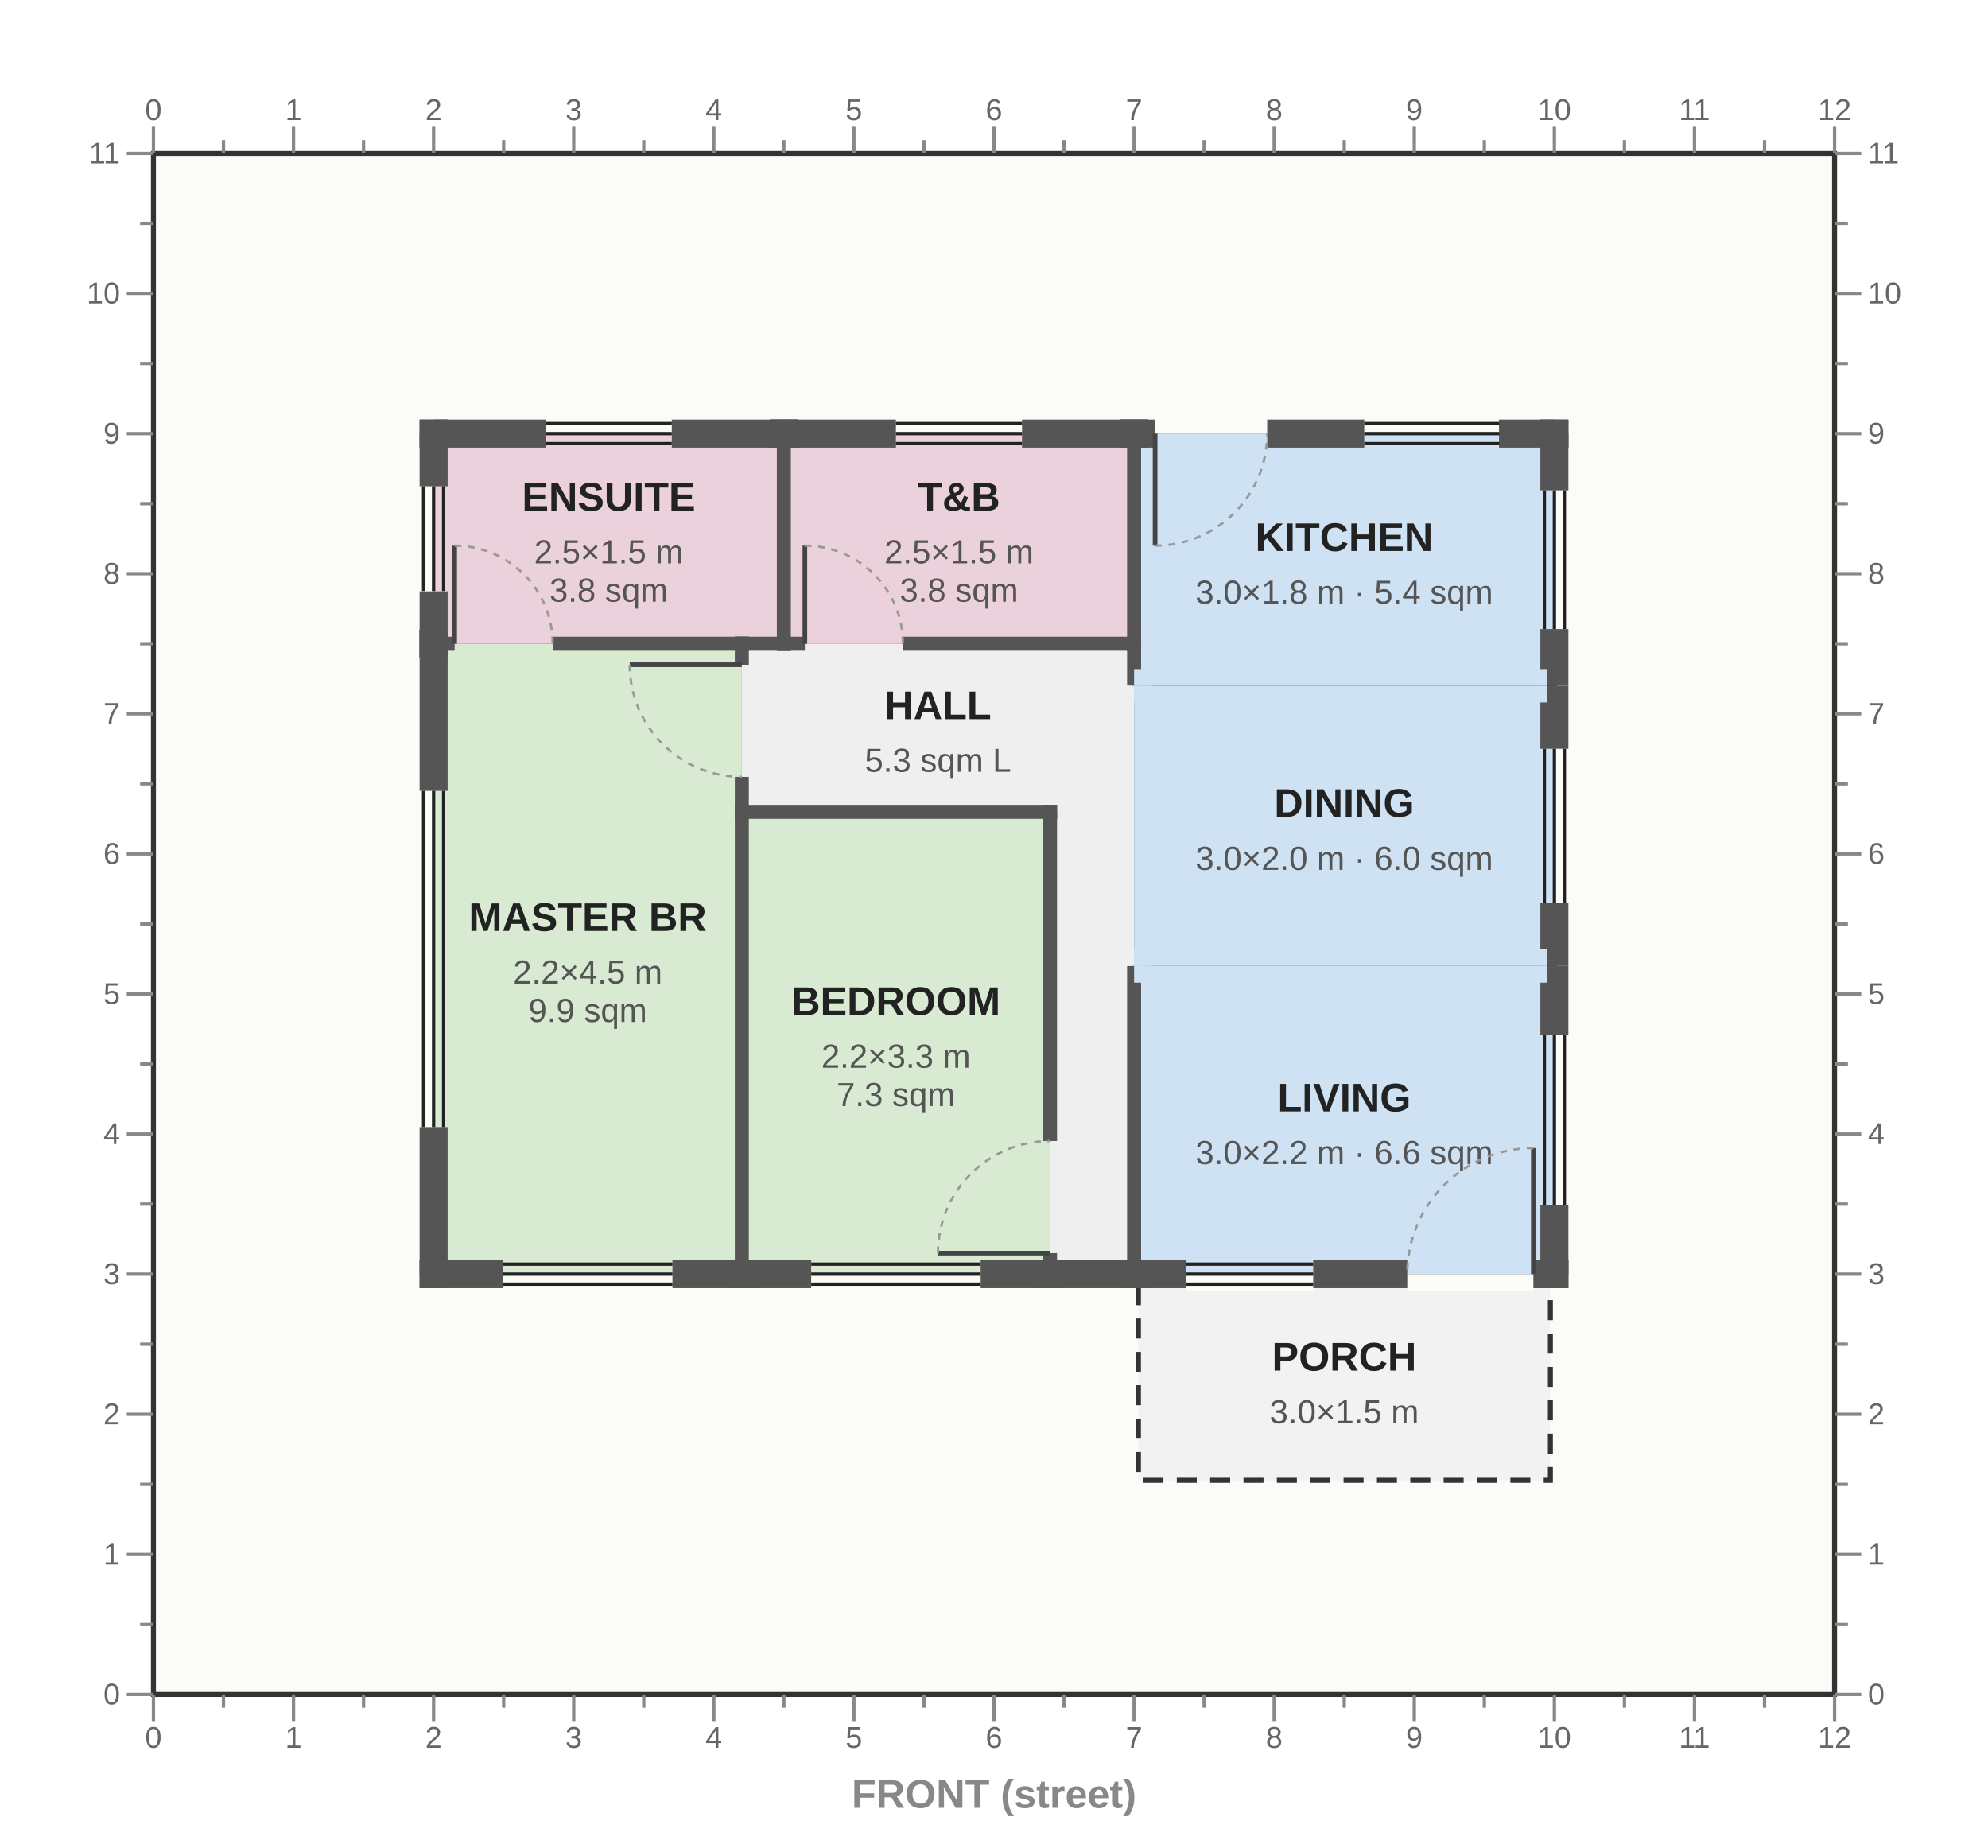
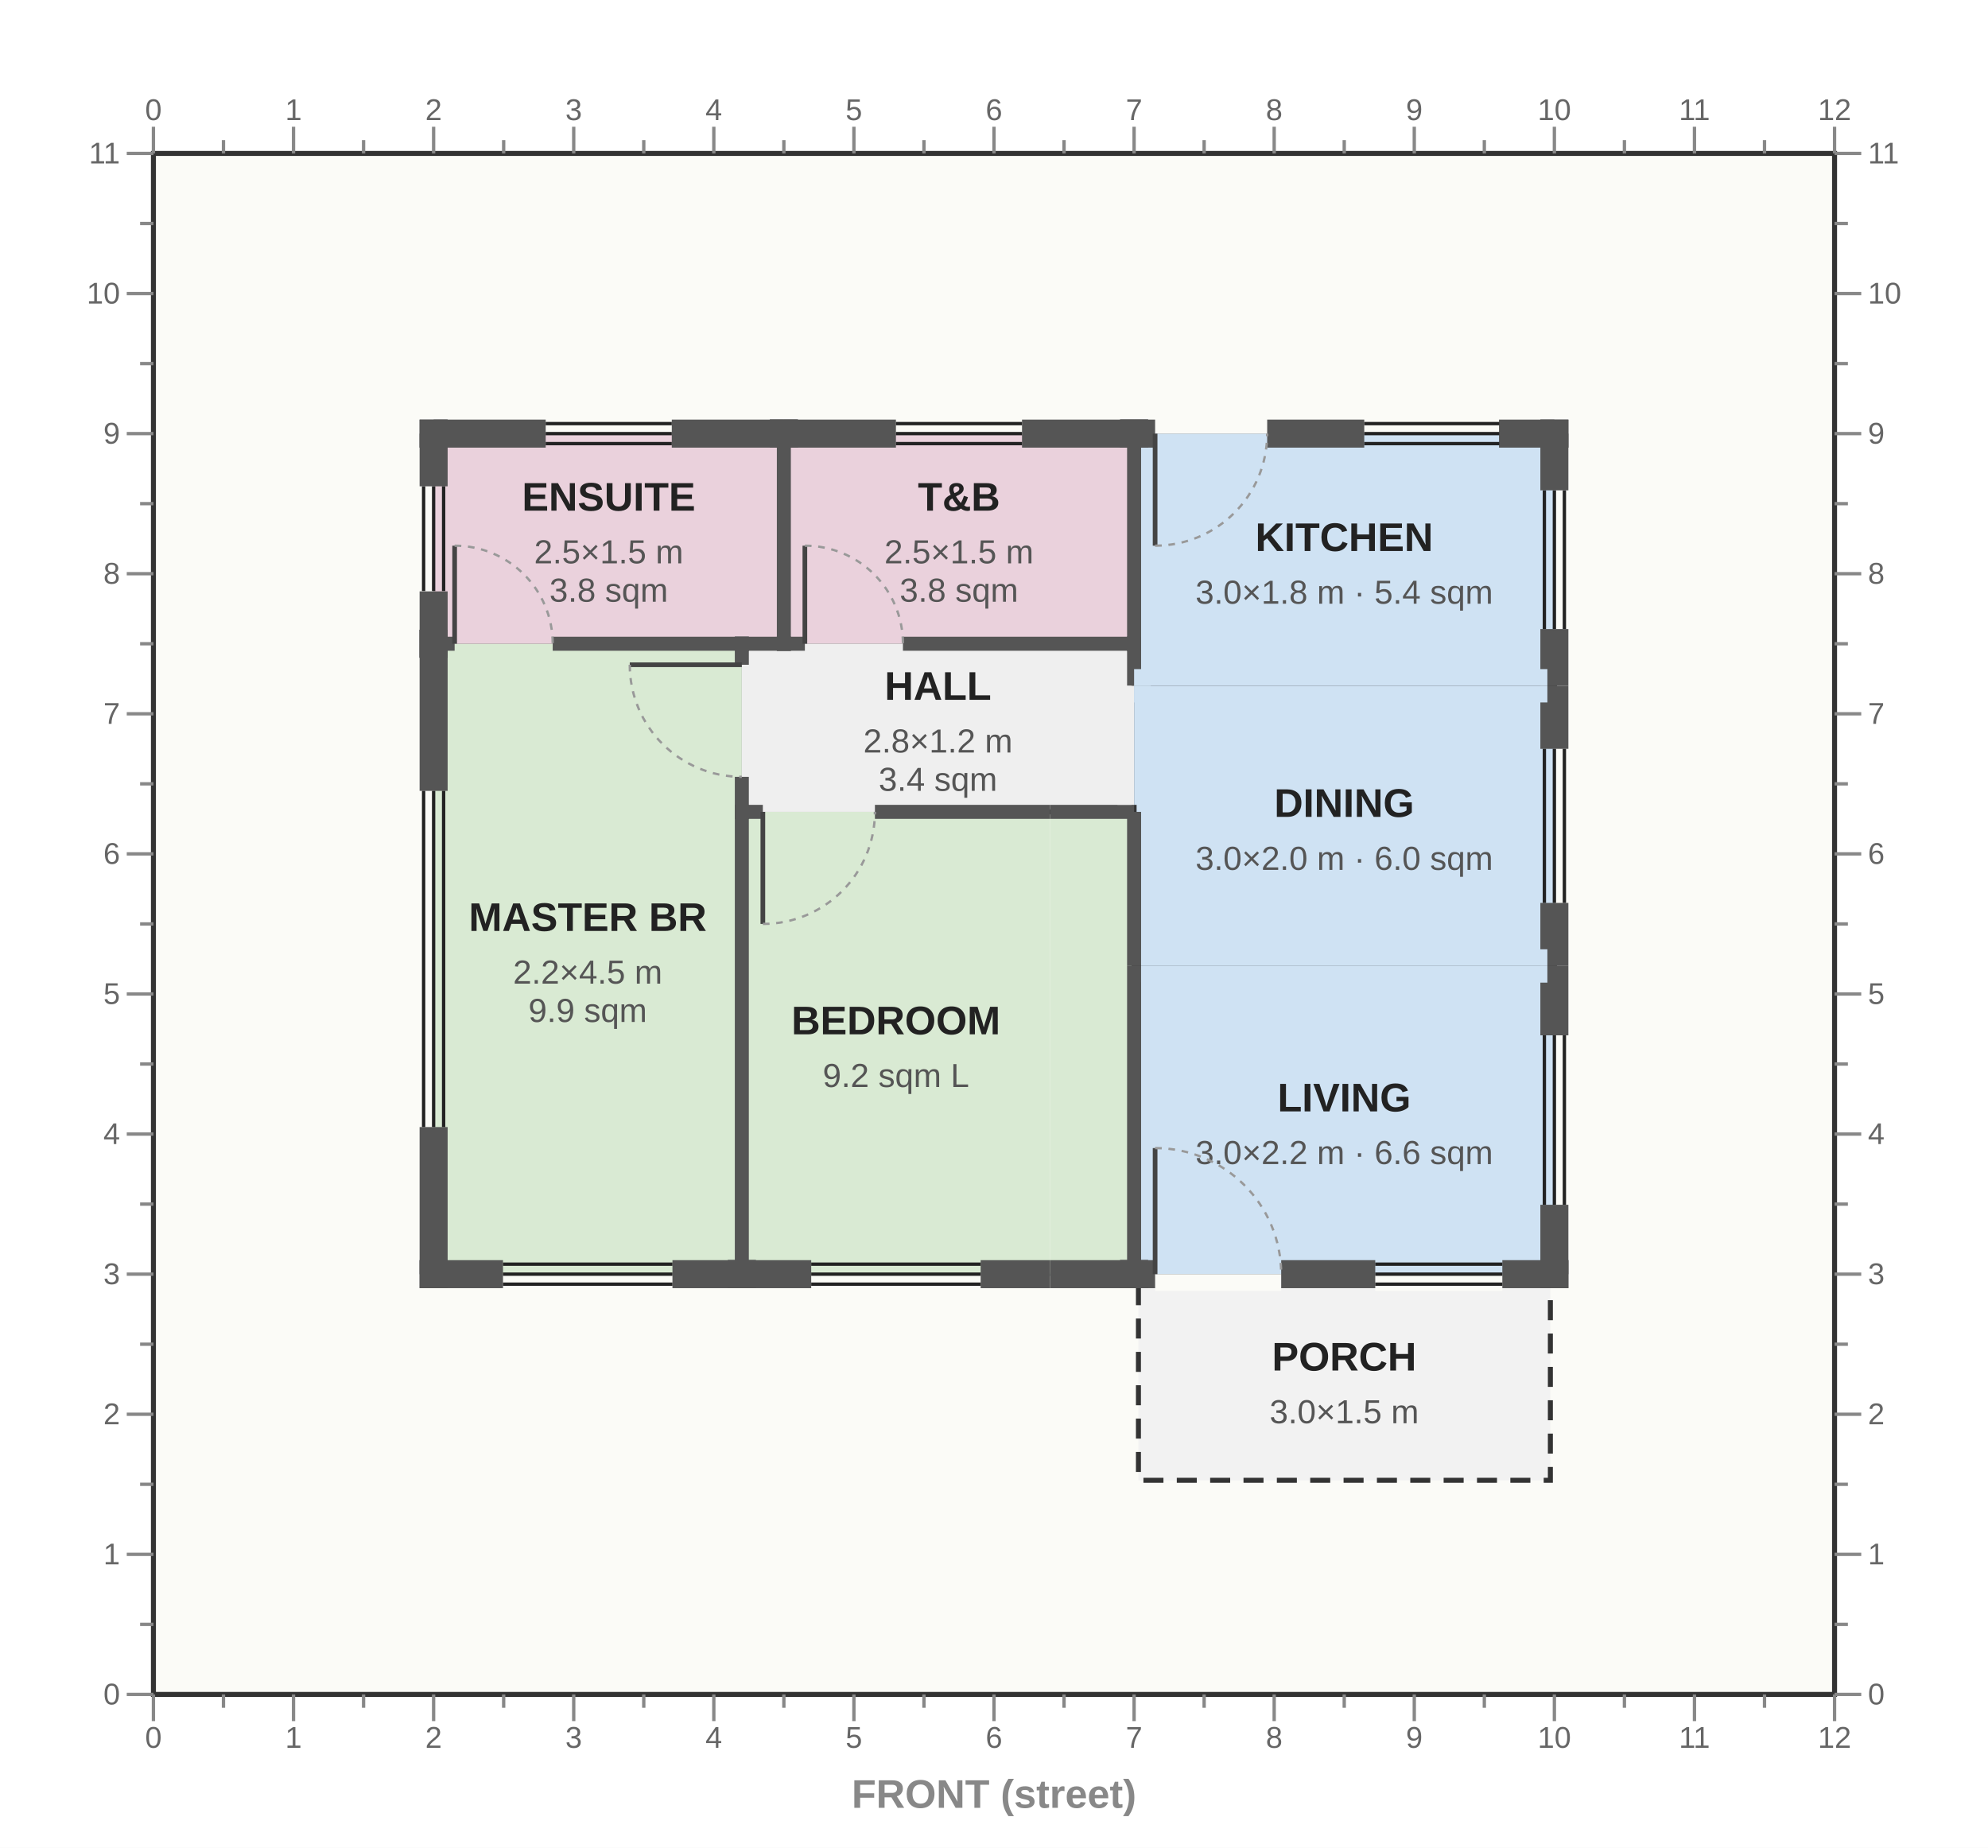
<svg xmlns="http://www.w3.org/2000/svg" width="596" height="554" viewBox="0 0 596 554">
  <rect x="0" y="0" width="596" height="554" fill="white" />
  <rect x="46.0" y="46.0" width="504.0" height="462.0" fill="#fbfbf7" stroke="#333" stroke-width="1.5" />
  <line x1="46.0" y1="46.0" x2="46.0" y2="38.0" stroke="#888" stroke-width="1" />
  <line x1="46.0" y1="508.0" x2="46.0" y2="516.0" stroke="#888" stroke-width="1" />
  <text x="46.0" y="36.0" text-anchor="middle" font-family="Arial" font-size="9" fill="#666">0</text>
  <text x="46.0" y="524.0" text-anchor="middle" font-family="Arial" font-size="9" fill="#666">0</text>
  <line x1="67.0" y1="46.0" x2="67.0" y2="42.0" stroke="#888" stroke-width="1" />
  <line x1="67.0" y1="508.0" x2="67.0" y2="512.0" stroke="#888" stroke-width="1" />
  <line x1="88.0" y1="46.0" x2="88.0" y2="38.0" stroke="#888" stroke-width="1" />
  <line x1="88.0" y1="508.0" x2="88.0" y2="516.0" stroke="#888" stroke-width="1" />
  <text x="88.0" y="36.0" text-anchor="middle" font-family="Arial" font-size="9" fill="#666">1</text>
  <text x="88.0" y="524.0" text-anchor="middle" font-family="Arial" font-size="9" fill="#666">1</text>
  <line x1="109.0" y1="46.0" x2="109.0" y2="42.0" stroke="#888" stroke-width="1" />
  <line x1="109.0" y1="508.0" x2="109.0" y2="512.0" stroke="#888" stroke-width="1" />
  <line x1="130.0" y1="46.0" x2="130.0" y2="38.0" stroke="#888" stroke-width="1" />
  <line x1="130.0" y1="508.0" x2="130.0" y2="516.0" stroke="#888" stroke-width="1" />
  <text x="130.0" y="36.0" text-anchor="middle" font-family="Arial" font-size="9" fill="#666">2</text>
  <text x="130.0" y="524.0" text-anchor="middle" font-family="Arial" font-size="9" fill="#666">2</text>
  <line x1="151.0" y1="46.0" x2="151.0" y2="42.0" stroke="#888" stroke-width="1" />
  <line x1="151.0" y1="508.0" x2="151.0" y2="512.0" stroke="#888" stroke-width="1" />
  <line x1="172.0" y1="46.0" x2="172.0" y2="38.0" stroke="#888" stroke-width="1" />
  <line x1="172.0" y1="508.0" x2="172.0" y2="516.0" stroke="#888" stroke-width="1" />
  <text x="172.0" y="36.0" text-anchor="middle" font-family="Arial" font-size="9" fill="#666">3</text>
  <text x="172.0" y="524.0" text-anchor="middle" font-family="Arial" font-size="9" fill="#666">3</text>
  <line x1="193.0" y1="46.0" x2="193.0" y2="42.0" stroke="#888" stroke-width="1" />
  <line x1="193.0" y1="508.0" x2="193.0" y2="512.0" stroke="#888" stroke-width="1" />
  <line x1="214.0" y1="46.0" x2="214.0" y2="38.0" stroke="#888" stroke-width="1" />
  <line x1="214.0" y1="508.0" x2="214.0" y2="516.0" stroke="#888" stroke-width="1" />
  <text x="214.0" y="36.0" text-anchor="middle" font-family="Arial" font-size="9" fill="#666">4</text>
  <text x="214.0" y="524.0" text-anchor="middle" font-family="Arial" font-size="9" fill="#666">4</text>
  <line x1="235.0" y1="46.0" x2="235.0" y2="42.0" stroke="#888" stroke-width="1" />
  <line x1="235.0" y1="508.0" x2="235.0" y2="512.0" stroke="#888" stroke-width="1" />
  <line x1="256.0" y1="46.0" x2="256.0" y2="38.0" stroke="#888" stroke-width="1" />
  <line x1="256.0" y1="508.0" x2="256.0" y2="516.0" stroke="#888" stroke-width="1" />
  <text x="256.0" y="36.0" text-anchor="middle" font-family="Arial" font-size="9" fill="#666">5</text>
  <text x="256.0" y="524.0" text-anchor="middle" font-family="Arial" font-size="9" fill="#666">5</text>
  <line x1="277.0" y1="46.0" x2="277.0" y2="42.0" stroke="#888" stroke-width="1" />
  <line x1="277.0" y1="508.0" x2="277.0" y2="512.0" stroke="#888" stroke-width="1" />
  <line x1="298.0" y1="46.0" x2="298.0" y2="38.0" stroke="#888" stroke-width="1" />
  <line x1="298.0" y1="508.0" x2="298.0" y2="516.0" stroke="#888" stroke-width="1" />
  <text x="298.0" y="36.0" text-anchor="middle" font-family="Arial" font-size="9" fill="#666">6</text>
  <text x="298.0" y="524.0" text-anchor="middle" font-family="Arial" font-size="9" fill="#666">6</text>
  <line x1="319.0" y1="46.0" x2="319.0" y2="42.0" stroke="#888" stroke-width="1" />
  <line x1="319.0" y1="508.0" x2="319.0" y2="512.0" stroke="#888" stroke-width="1" />
  <line x1="340.0" y1="46.0" x2="340.0" y2="38.0" stroke="#888" stroke-width="1" />
  <line x1="340.0" y1="508.0" x2="340.0" y2="516.0" stroke="#888" stroke-width="1" />
  <text x="340.0" y="36.0" text-anchor="middle" font-family="Arial" font-size="9" fill="#666">7</text>
  <text x="340.0" y="524.0" text-anchor="middle" font-family="Arial" font-size="9" fill="#666">7</text>
  <line x1="361.0" y1="46.0" x2="361.0" y2="42.0" stroke="#888" stroke-width="1" />
  <line x1="361.0" y1="508.0" x2="361.0" y2="512.0" stroke="#888" stroke-width="1" />
  <line x1="382.0" y1="46.0" x2="382.0" y2="38.0" stroke="#888" stroke-width="1" />
  <line x1="382.0" y1="508.0" x2="382.0" y2="516.0" stroke="#888" stroke-width="1" />
  <text x="382.0" y="36.0" text-anchor="middle" font-family="Arial" font-size="9" fill="#666">8</text>
  <text x="382.0" y="524.0" text-anchor="middle" font-family="Arial" font-size="9" fill="#666">8</text>
  <line x1="403.0" y1="46.0" x2="403.0" y2="42.0" stroke="#888" stroke-width="1" />
  <line x1="403.0" y1="508.0" x2="403.0" y2="512.0" stroke="#888" stroke-width="1" />
  <line x1="424.0" y1="46.0" x2="424.0" y2="38.0" stroke="#888" stroke-width="1" />
  <line x1="424.0" y1="508.0" x2="424.0" y2="516.0" stroke="#888" stroke-width="1" />
  <text x="424.0" y="36.0" text-anchor="middle" font-family="Arial" font-size="9" fill="#666">9</text>
  <text x="424.0" y="524.0" text-anchor="middle" font-family="Arial" font-size="9" fill="#666">9</text>
  <line x1="445.0" y1="46.0" x2="445.0" y2="42.0" stroke="#888" stroke-width="1" />
  <line x1="445.0" y1="508.0" x2="445.0" y2="512.0" stroke="#888" stroke-width="1" />
  <line x1="466.0" y1="46.0" x2="466.0" y2="38.0" stroke="#888" stroke-width="1" />
  <line x1="466.0" y1="508.0" x2="466.0" y2="516.0" stroke="#888" stroke-width="1" />
  <text x="466.0" y="36.0" text-anchor="middle" font-family="Arial" font-size="9" fill="#666">10</text>
  <text x="466.0" y="524.0" text-anchor="middle" font-family="Arial" font-size="9" fill="#666">10</text>
  <line x1="487.0" y1="46.0" x2="487.0" y2="42.0" stroke="#888" stroke-width="1" />
  <line x1="487.0" y1="508.0" x2="487.0" y2="512.0" stroke="#888" stroke-width="1" />
  <line x1="508.0" y1="46.0" x2="508.0" y2="38.0" stroke="#888" stroke-width="1" />
  <line x1="508.0" y1="508.0" x2="508.0" y2="516.0" stroke="#888" stroke-width="1" />
  <text x="508.0" y="36.0" text-anchor="middle" font-family="Arial" font-size="9" fill="#666">11</text>
  <text x="508.0" y="524.0" text-anchor="middle" font-family="Arial" font-size="9" fill="#666">11</text>
  <line x1="529.0" y1="46.0" x2="529.0" y2="42.0" stroke="#888" stroke-width="1" />
  <line x1="529.0" y1="508.0" x2="529.0" y2="512.0" stroke="#888" stroke-width="1" />
  <line x1="550.0" y1="46.0" x2="550.0" y2="38.0" stroke="#888" stroke-width="1" />
  <line x1="550.0" y1="508.0" x2="550.0" y2="516.0" stroke="#888" stroke-width="1" />
  <text x="550.0" y="36.0" text-anchor="middle" font-family="Arial" font-size="9" fill="#666">12</text>
  <text x="550.0" y="524.0" text-anchor="middle" font-family="Arial" font-size="9" fill="#666">12</text>
  <line x1="46.0" y1="508.0" x2="38.0" y2="508.0" stroke="#888" stroke-width="1" />
  <line x1="550.0" y1="508.0" x2="558.0" y2="508.0" stroke="#888" stroke-width="1" />
  <text x="36.0" y="511.0" text-anchor="end" font-family="Arial" font-size="9" fill="#666">0</text>
  <text x="560.0" y="511.0" text-anchor="start" font-family="Arial" font-size="9" fill="#666">0</text>
  <line x1="46.0" y1="487.0" x2="42.0" y2="487.0" stroke="#888" stroke-width="1" />
  <line x1="550.0" y1="487.0" x2="554.0" y2="487.0" stroke="#888" stroke-width="1" />
  <line x1="46.0" y1="466.0" x2="38.0" y2="466.0" stroke="#888" stroke-width="1" />
  <line x1="550.0" y1="466.0" x2="558.0" y2="466.0" stroke="#888" stroke-width="1" />
  <text x="36.0" y="469.0" text-anchor="end" font-family="Arial" font-size="9" fill="#666">1</text>
  <text x="560.0" y="469.0" text-anchor="start" font-family="Arial" font-size="9" fill="#666">1</text>
  <line x1="46.0" y1="445.0" x2="42.0" y2="445.0" stroke="#888" stroke-width="1" />
  <line x1="550.0" y1="445.0" x2="554.0" y2="445.0" stroke="#888" stroke-width="1" />
  <line x1="46.0" y1="424.0" x2="38.0" y2="424.0" stroke="#888" stroke-width="1" />
  <line x1="550.0" y1="424.0" x2="558.0" y2="424.0" stroke="#888" stroke-width="1" />
  <text x="36.0" y="427.0" text-anchor="end" font-family="Arial" font-size="9" fill="#666">2</text>
  <text x="560.0" y="427.0" text-anchor="start" font-family="Arial" font-size="9" fill="#666">2</text>
  <line x1="46.0" y1="403.0" x2="42.0" y2="403.0" stroke="#888" stroke-width="1" />
  <line x1="550.0" y1="403.0" x2="554.0" y2="403.0" stroke="#888" stroke-width="1" />
  <line x1="46.0" y1="382.0" x2="38.0" y2="382.0" stroke="#888" stroke-width="1" />
  <line x1="550.0" y1="382.0" x2="558.0" y2="382.0" stroke="#888" stroke-width="1" />
  <text x="36.0" y="385.0" text-anchor="end" font-family="Arial" font-size="9" fill="#666">3</text>
  <text x="560.0" y="385.0" text-anchor="start" font-family="Arial" font-size="9" fill="#666">3</text>
  <line x1="46.0" y1="361.0" x2="42.0" y2="361.0" stroke="#888" stroke-width="1" />
  <line x1="550.0" y1="361.0" x2="554.0" y2="361.0" stroke="#888" stroke-width="1" />
  <line x1="46.0" y1="340.0" x2="38.0" y2="340.0" stroke="#888" stroke-width="1" />
  <line x1="550.0" y1="340.0" x2="558.0" y2="340.0" stroke="#888" stroke-width="1" />
  <text x="36.0" y="343.0" text-anchor="end" font-family="Arial" font-size="9" fill="#666">4</text>
  <text x="560.0" y="343.0" text-anchor="start" font-family="Arial" font-size="9" fill="#666">4</text>
  <line x1="46.0" y1="319.0" x2="42.0" y2="319.0" stroke="#888" stroke-width="1" />
  <line x1="550.0" y1="319.0" x2="554.0" y2="319.0" stroke="#888" stroke-width="1" />
  <line x1="46.0" y1="298.0" x2="38.0" y2="298.0" stroke="#888" stroke-width="1" />
  <line x1="550.0" y1="298.0" x2="558.0" y2="298.0" stroke="#888" stroke-width="1" />
  <text x="36.0" y="301.0" text-anchor="end" font-family="Arial" font-size="9" fill="#666">5</text>
  <text x="560.0" y="301.0" text-anchor="start" font-family="Arial" font-size="9" fill="#666">5</text>
  <line x1="46.0" y1="277.0" x2="42.0" y2="277.0" stroke="#888" stroke-width="1" />
  <line x1="550.0" y1="277.0" x2="554.0" y2="277.0" stroke="#888" stroke-width="1" />
  <line x1="46.0" y1="256.0" x2="38.0" y2="256.0" stroke="#888" stroke-width="1" />
  <line x1="550.0" y1="256.0" x2="558.0" y2="256.0" stroke="#888" stroke-width="1" />
  <text x="36.0" y="259.0" text-anchor="end" font-family="Arial" font-size="9" fill="#666">6</text>
  <text x="560.0" y="259.0" text-anchor="start" font-family="Arial" font-size="9" fill="#666">6</text>
  <line x1="46.0" y1="235.0" x2="42.0" y2="235.0" stroke="#888" stroke-width="1" />
  <line x1="550.0" y1="235.0" x2="554.0" y2="235.0" stroke="#888" stroke-width="1" />
  <line x1="46.0" y1="214.0" x2="38.0" y2="214.0" stroke="#888" stroke-width="1" />
  <line x1="550.0" y1="214.0" x2="558.0" y2="214.0" stroke="#888" stroke-width="1" />
  <text x="36.0" y="217.0" text-anchor="end" font-family="Arial" font-size="9" fill="#666">7</text>
  <text x="560.0" y="217.0" text-anchor="start" font-family="Arial" font-size="9" fill="#666">7</text>
  <line x1="46.0" y1="193.0" x2="42.0" y2="193.0" stroke="#888" stroke-width="1" />
  <line x1="550.0" y1="193.0" x2="554.0" y2="193.0" stroke="#888" stroke-width="1" />
  <line x1="46.0" y1="172.0" x2="38.0" y2="172.0" stroke="#888" stroke-width="1" />
  <line x1="550.0" y1="172.0" x2="558.0" y2="172.0" stroke="#888" stroke-width="1" />
  <text x="36.0" y="175.0" text-anchor="end" font-family="Arial" font-size="9" fill="#666">8</text>
  <text x="560.0" y="175.0" text-anchor="start" font-family="Arial" font-size="9" fill="#666">8</text>
  <line x1="46.0" y1="151.0" x2="42.0" y2="151.0" stroke="#888" stroke-width="1" />
  <line x1="550.0" y1="151.0" x2="554.0" y2="151.0" stroke="#888" stroke-width="1" />
  <line x1="46.0" y1="130.0" x2="38.0" y2="130.0" stroke="#888" stroke-width="1" />
  <line x1="550.0" y1="130.0" x2="558.0" y2="130.0" stroke="#888" stroke-width="1" />
  <text x="36.0" y="133.0" text-anchor="end" font-family="Arial" font-size="9" fill="#666">9</text>
  <text x="560.0" y="133.0" text-anchor="start" font-family="Arial" font-size="9" fill="#666">9</text>
  <line x1="46.0" y1="109.0" x2="42.0" y2="109.0" stroke="#888" stroke-width="1" />
  <line x1="550.0" y1="109.0" x2="554.0" y2="109.0" stroke="#888" stroke-width="1" />
  <line x1="46.0" y1="88.0" x2="38.0" y2="88.0" stroke="#888" stroke-width="1" />
  <line x1="550.0" y1="88.0" x2="558.0" y2="88.0" stroke="#888" stroke-width="1" />
  <text x="36.0" y="91.0" text-anchor="end" font-family="Arial" font-size="9" fill="#666">10</text>
  <text x="560.0" y="91.0" text-anchor="start" font-family="Arial" font-size="9" fill="#666">10</text>
  <line x1="46.0" y1="67.0" x2="42.0" y2="67.0" stroke="#888" stroke-width="1" />
  <line x1="550.0" y1="67.0" x2="554.0" y2="67.0" stroke="#888" stroke-width="1" />
  <line x1="46.0" y1="46.0" x2="38.0" y2="46.0" stroke="#888" stroke-width="1" />
  <line x1="550.0" y1="46.0" x2="558.0" y2="46.0" stroke="#888" stroke-width="1" />
  <text x="36.0" y="49.0" text-anchor="end" font-family="Arial" font-size="9" fill="#666">11</text>
  <text x="560.0" y="49.0" text-anchor="start" font-family="Arial" font-size="9" fill="#666">11</text>
  <rect x="130.0" y="130.0" width="336.0" height="252.0" fill="none" stroke="#9aa" stroke-width="1" stroke-dasharray="3 3" />
  <rect x="341.3" y="383.3" width="123.5" height="60.5" fill="#f2f2f2" stroke="#333" stroke-width="1.5" stroke-dasharray="6 4" />
  <text x="403.0" y="410.9" text-anchor="middle" font-family="Arial" font-size="12" font-weight="bold" fill="#222">PORCH</text>
  <text x="403.0" y="426.7" text-anchor="middle" font-family="Arial" font-size="10" fill="#555">3.0×1.5 m</text>
  <rect x="130.0" y="193.0" width="92.4" height="189.0" fill="#d9ead3" stroke="#333" stroke-width="1.5" />
  <text x="176.2" y="279.1" text-anchor="middle" font-family="Arial" font-size="12" font-weight="bold" fill="#222">MASTER BR</text>
  <text x="176.2" y="294.9" text-anchor="middle" font-family="Arial" font-size="10" fill="#555">2.2×4.5 m</text>
  <text x="176.2" y="306.4" text-anchor="middle" font-family="Arial" font-size="10" fill="#555">9.9 sqm</text>
  <rect x="130.0" y="130.0" width="105.0" height="63.0" fill="#ead1dc" stroke="#333" stroke-width="1.5" />
  <text x="182.5" y="153.1" text-anchor="middle" font-family="Arial" font-size="12" font-weight="bold" fill="#222">ENSUITE</text>
  <text x="182.5" y="168.9" text-anchor="middle" font-family="Arial" font-size="10" fill="#555">2.5×1.5 m</text>
  <text x="182.5" y="180.4" text-anchor="middle" font-family="Arial" font-size="10" fill="#555">3.8 sqm</text>
-   <rect x="222.4" y="243.4" width="92.4" height="138.6" fill="#d9ead3" stroke="#333" stroke-width="1.5" />
-   <text x="268.6" y="304.3" text-anchor="middle" font-family="Arial" font-size="12" font-weight="bold" fill="#222">BEDROOM</text>
-   <text x="268.6" y="320.1" text-anchor="middle" font-family="Arial" font-size="10" fill="#555">2.2×3.3 m</text>
-   <text x="268.6" y="331.6" text-anchor="middle" font-family="Arial" font-size="10" fill="#555">7.3 sqm</text>
+   <rect x="222.4" y="243.4" width="92.4" height="138.6" fill="#d9ead3" stroke="none" />
+   <rect x="314.8" y="243.4" width="25.2" height="138.6" fill="#d9ead3" stroke="none" />
+   <text x="268.6" y="310.1" text-anchor="middle" font-family="Arial" font-size="12" font-weight="bold" fill="#222">BEDROOM</text>
+   <text x="268.6" y="325.9" text-anchor="middle" font-family="Arial" font-size="10" fill="#555">9.2 sqm L</text>
  <rect x="235.0" y="130.0" width="105.0" height="63.0" fill="#ead1dc" stroke="#333" stroke-width="1.5" />
  <text x="287.5" y="153.1" text-anchor="middle" font-family="Arial" font-size="12" font-weight="bold" fill="#222">T&amp;B</text>
  <text x="287.5" y="168.9" text-anchor="middle" font-family="Arial" font-size="10" fill="#555">2.5×1.5 m</text>
  <text x="287.5" y="180.4" text-anchor="middle" font-family="Arial" font-size="10" fill="#555">3.8 sqm</text>
-   <rect x="222.4" y="193.0" width="117.6" height="50.4" fill="#efefef" stroke="none" />
-   <rect x="314.8" y="243.4" width="25.2" height="138.6" fill="#efefef" stroke="none" />
-   <text x="281.2" y="215.6" text-anchor="middle" font-family="Arial" font-size="12" font-weight="bold" fill="#222">HALL</text>
-   <text x="281.2" y="231.4" text-anchor="middle" font-family="Arial" font-size="10" fill="#555">5.3 sqm L</text>
+   <rect x="222.4" y="193.0" width="117.6" height="50.4" fill="#efefef" stroke="#333" stroke-width="1.5" />
+   <text x="281.2" y="209.8" text-anchor="middle" font-family="Arial" font-size="12" font-weight="bold" fill="#222">HALL</text>
+   <text x="281.2" y="225.6" text-anchor="middle" font-family="Arial" font-size="10" fill="#555">2.8×1.2 m</text>
+   <text x="281.2" y="237.1" text-anchor="middle" font-family="Arial" font-size="10" fill="#555">3.4 sqm</text>
  <rect x="340.0" y="289.6" width="126.0" height="92.4" fill="#cfe2f3" stroke="#333" stroke-width="1.5" />
  <text x="403.0" y="333.2" text-anchor="middle" font-family="Arial" font-size="12" font-weight="bold" fill="#222">LIVING</text>
  <text x="403.0" y="349.0" text-anchor="middle" font-family="Arial" font-size="10" fill="#555">3.0×2.2 m · 6.6 sqm</text>
  <rect x="340.0" y="205.6" width="126.0" height="84.0" fill="#cfe2f3" stroke="#333" stroke-width="1.5" />
  <text x="403.0" y="244.9" text-anchor="middle" font-family="Arial" font-size="12" font-weight="bold" fill="#222">DINING</text>
  <text x="403.0" y="260.8" text-anchor="middle" font-family="Arial" font-size="10" fill="#555">3.0×2.0 m · 6.0 sqm</text>
  <rect x="340.0" y="130.0" width="126.0" height="75.6" fill="#cfe2f3" stroke="#333" stroke-width="1.5" />
  <text x="403.0" y="165.2" text-anchor="middle" font-family="Arial" font-size="12" font-weight="bold" fill="#222">KITCHEN</text>
  <text x="403.0" y="181.0" text-anchor="middle" font-family="Arial" font-size="10" fill="#555">3.0×1.8 m · 5.4 sqm</text>
  <text x="298.0" y="542.0" text-anchor="middle" font-family="Arial" font-size="12" font-weight="bold" fill="#888">FRONT (street)</text>
  <rect x="130.00" y="190.90" width="92.40" height="4.20" fill="#555" stroke="none" />
  <rect x="220.30" y="243.40" width="4.20" height="138.60" fill="#555" stroke="none" />
  <rect x="220.30" y="193.00" width="4.20" height="50.40" fill="#555" stroke="none" />
  <rect x="232.90" y="130.00" width="4.20" height="63.00" fill="#555" stroke="none" />
  <rect x="222.40" y="190.90" width="12.60" height="4.20" fill="#555" stroke="none" />
  <rect x="222.40" y="241.30" width="92.40" height="4.20" fill="#555" stroke="none" />
-   <rect x="312.70" y="243.40" width="4.20" height="138.60" fill="#555" stroke="none" />
+   <rect x="314.80" y="241.30" width="25.20" height="4.20" fill="#555" stroke="none" />
+   <rect x="337.90" y="289.60" width="4.20" height="92.40" fill="#555" stroke="none" />
+   <rect x="337.90" y="243.40" width="4.20" height="46.20" fill="#555" stroke="none" />
  <rect x="235.00" y="190.90" width="105.00" height="4.20" fill="#555" stroke="none" />
  <rect x="337.90" y="130.00" width="4.20" height="63.00" fill="#555" stroke="none" />
  <rect x="337.90" y="193.00" width="4.20" height="12.60" fill="#555" stroke="none" />
-   <rect x="337.90" y="289.60" width="4.20" height="92.40" fill="#555" stroke="none" />
  <rect x="130.00" y="377.80" width="92.40" height="8.40" fill="#555" stroke="none" />
  <rect x="125.80" y="193.00" width="8.40" height="189.00" fill="#555" stroke="none" />
  <rect x="130.00" y="125.80" width="105.00" height="8.40" fill="#555" stroke="none" />
  <rect x="125.80" y="130.00" width="8.40" height="63.00" fill="#555" stroke="none" />
  <rect x="222.40" y="377.80" width="92.40" height="8.40" fill="#555" stroke="none" />
+   <rect x="314.80" y="377.80" width="25.20" height="8.40" fill="#555" stroke="none" />
  <rect x="235.00" y="125.80" width="105.00" height="8.40" fill="#555" stroke="none" />
-   <rect x="314.80" y="377.80" width="25.20" height="8.40" fill="#555" stroke="none" />
  <rect x="340.00" y="377.80" width="126.00" height="8.40" fill="#555" stroke="none" />
  <rect x="461.80" y="289.60" width="8.40" height="92.40" fill="#555" stroke="none" />
  <rect x="461.80" y="205.60" width="8.40" height="84.00" fill="#555" stroke="none" />
  <rect x="340.00" y="125.80" width="126.00" height="8.40" fill="#555" stroke="none" />
  <rect x="461.80" y="130.00" width="8.40" height="75.60" fill="#555" stroke="none" />
  <rect x="125.80" y="188.80" width="8.40" height="8.40" fill="#555" stroke="none" />
  <rect x="220.30" y="190.90" width="4.20" height="4.20" fill="#555" stroke="none" />
  <rect x="218.20" y="377.80" width="8.40" height="8.40" fill="#555" stroke="none" />
  <rect x="220.30" y="241.30" width="4.20" height="4.20" fill="#555" stroke="none" />
  <rect x="220.30" y="241.30" width="4.20" height="4.20" fill="#555" stroke="none" />
  <rect x="220.30" y="190.90" width="4.20" height="4.20" fill="#555" stroke="none" />
  <rect x="232.90" y="190.90" width="4.20" height="4.20" fill="#555" stroke="none" />
  <rect x="230.80" y="125.80" width="8.40" height="8.40" fill="#555" stroke="none" />
  <rect x="220.30" y="190.90" width="4.20" height="4.20" fill="#555" stroke="none" />
  <rect x="232.90" y="190.90" width="4.20" height="4.20" fill="#555" stroke="none" />
  <rect x="220.30" y="241.30" width="4.20" height="4.20" fill="#555" stroke="none" />
-   <rect x="312.70" y="241.30" width="4.20" height="4.20" fill="#555" stroke="none" />
-   <rect x="310.60" y="377.80" width="8.40" height="8.40" fill="#555" stroke="none" />
-   <rect x="312.70" y="241.30" width="4.20" height="4.20" fill="#555" stroke="none" />
+   <rect x="335.80" y="377.80" width="8.40" height="8.40" fill="#555" stroke="none" />
  <rect x="232.90" y="190.90" width="4.20" height="4.20" fill="#555" stroke="none" />
  <rect x="337.90" y="190.90" width="4.20" height="4.20" fill="#555" stroke="none" />
  <rect x="337.90" y="190.90" width="4.20" height="4.20" fill="#555" stroke="none" />
  <rect x="335.80" y="125.80" width="8.40" height="8.40" fill="#555" stroke="none" />
  <rect x="337.90" y="190.90" width="4.20" height="4.20" fill="#555" stroke="none" />
-   <rect x="335.80" y="377.80" width="8.40" height="8.40" fill="#555" stroke="none" />
  <rect x="125.80" y="377.80" width="8.40" height="8.40" fill="#555" stroke="none" />
  <rect x="218.20" y="377.80" width="8.40" height="8.40" fill="#555" stroke="none" />
  <rect x="125.80" y="377.80" width="8.40" height="8.40" fill="#555" stroke="none" />
  <rect x="125.80" y="188.80" width="8.40" height="8.40" fill="#555" stroke="none" />
  <rect x="125.80" y="125.80" width="8.40" height="8.40" fill="#555" stroke="none" />
  <rect x="230.80" y="125.80" width="8.40" height="8.40" fill="#555" stroke="none" />
  <rect x="125.80" y="188.80" width="8.40" height="8.40" fill="#555" stroke="none" />
  <rect x="125.80" y="125.80" width="8.40" height="8.40" fill="#555" stroke="none" />
  <rect x="218.20" y="377.80" width="8.40" height="8.40" fill="#555" stroke="none" />
-   <rect x="310.60" y="377.80" width="8.40" height="8.40" fill="#555" stroke="none" />
+   <rect x="335.80" y="377.80" width="8.40" height="8.40" fill="#555" stroke="none" />
  <rect x="230.80" y="125.80" width="8.40" height="8.40" fill="#555" stroke="none" />
  <rect x="335.80" y="125.80" width="8.40" height="8.40" fill="#555" stroke="none" />
-   <rect x="310.60" y="377.80" width="8.40" height="8.40" fill="#555" stroke="none" />
-   <rect x="335.80" y="377.80" width="8.40" height="8.40" fill="#555" stroke="none" />
  <rect x="335.80" y="377.80" width="8.40" height="8.40" fill="#555" stroke="none" />
  <rect x="461.80" y="377.80" width="8.40" height="8.40" fill="#555" stroke="none" />
  <rect x="461.80" y="377.80" width="8.40" height="8.40" fill="#555" stroke="none" />
  <rect x="335.80" y="125.80" width="8.40" height="8.40" fill="#555" stroke="none" />
  <rect x="461.80" y="125.80" width="8.40" height="8.40" fill="#555" stroke="none" />
  <rect x="461.80" y="125.80" width="8.40" height="8.40" fill="#555" stroke="none" />
-   <rect x="335.0" y="205.6" width="5.0" height="84.0" fill="#efefef" stroke="none" />
-   <rect x="340.0" y="205.6" width="5.0" height="84.0" fill="#cfe2f3" stroke="none" />
-   <rect x="340.0" y="289.6" width="123.9" height="5.0" fill="#cfe2f3" stroke="none" />
-   <rect x="340.0" y="284.6" width="123.9" height="5.0" fill="#cfe2f3" stroke="none" />
+   <rect x="335.0" y="205.6" width="5.0" height="35.7" fill="#efefef" stroke="none" />
+   <rect x="340.0" y="205.6" width="5.0" height="35.7" fill="#cfe2f3" stroke="none" />
+   <rect x="342.1" y="289.6" width="121.8" height="5.0" fill="#cfe2f3" stroke="none" />
+   <rect x="342.1" y="284.6" width="121.8" height="5.0" fill="#cfe2f3" stroke="none" />
  <rect x="340.0" y="205.6" width="123.9" height="5.0" fill="#cfe2f3" stroke="none" />
  <rect x="340.0" y="200.6" width="123.9" height="5.0" fill="#cfe2f3" stroke="none" />
  <rect x="241.3" y="188.0" width="29.4" height="5.0" fill="#ead1dc" stroke="none" />
  <rect x="241.3" y="193.0" width="29.4" height="5.0" fill="#efefef" stroke="none" />
  <line x1="241.3" y1="193.0" x2="241.3" y2="163.6" stroke="#444" stroke-width="1.4" />
  <path d="M 241.3 163.6 A 29.4 29.4 0 0 1 270.7 193.0" fill="none" stroke="#999" stroke-width="0.7" stroke-dasharray="2 2" />
  <rect x="136.3" y="193.0" width="29.4" height="5.0" fill="#d9ead3" stroke="none" />
  <rect x="136.3" y="188.0" width="29.4" height="5.0" fill="#ead1dc" stroke="none" />
  <line x1="136.3" y1="193.0" x2="136.3" y2="163.6" stroke="#444" stroke-width="1.4" />
  <path d="M 136.3 163.6 A 29.4 29.4 0 0 1 165.7 193.0" fill="none" stroke="#999" stroke-width="0.7" stroke-dasharray="2 2" />
  <rect x="217.4" y="199.3" width="5.0" height="33.6" fill="#d9ead3" stroke="none" />
  <rect x="222.4" y="199.3" width="5.0" height="33.6" fill="#efefef" stroke="none" />
  <line x1="222.4" y1="199.3" x2="188.8" y2="199.3" stroke="#444" stroke-width="1.4" />
  <path d="M 188.8 199.3 A 33.6 33.6 0 0 0 222.4 232.9" fill="none" stroke="#999" stroke-width="0.7" stroke-dasharray="2 2" />
-   <rect x="309.8" y="342.1" width="5.0" height="33.6" fill="#d9ead3" stroke="none" />
-   <rect x="314.8" y="342.1" width="5.0" height="33.6" fill="#efefef" stroke="none" />
-   <line x1="314.8" y1="375.7" x2="281.2" y2="375.7" stroke="#444" stroke-width="1.4" />
-   <path d="M 281.2 375.7 A 33.6 33.6 0 0 1 314.8 342.1" fill="none" stroke="#999" stroke-width="0.7" stroke-dasharray="2 2" />
-   <rect x="421.9" y="377.0" width="37.8" height="5.0" fill="#cfe2f3" stroke="none" />
-   <rect x="421.9" y="382.0" width="37.8" height="5.0" fill="#fbfbf7" stroke="none" />
-   <line x1="459.7" y1="382.0" x2="459.7" y2="344.2" stroke="#444" stroke-width="1.4" />
-   <path d="M 459.7 344.2 A 37.8 37.8 0 0 0 421.9 382.0" fill="none" stroke="#999" stroke-width="0.7" stroke-dasharray="2 2" />
+   <rect x="228.7" y="243.4" width="33.6" height="5.0" fill="#d9ead3" stroke="none" />
+   <rect x="228.7" y="238.4" width="33.6" height="5.0" fill="#efefef" stroke="none" />
+   <line x1="228.7" y1="243.4" x2="228.7" y2="277.0" stroke="#444" stroke-width="1.4" />
+   <path d="M 228.7 277.0 A 33.6 33.6 0 0 0 262.3 243.4" fill="none" stroke="#999" stroke-width="0.7" stroke-dasharray="2 2" />
+   <rect x="346.3" y="377.0" width="37.8" height="5.0" fill="#cfe2f3" stroke="none" />
+   <rect x="346.3" y="382.0" width="37.8" height="5.0" fill="#fbfbf7" stroke="none" />
+   <line x1="346.3" y1="382.0" x2="346.3" y2="344.2" stroke="#444" stroke-width="1.4" />
+   <path d="M 346.3 344.2 A 37.8 37.8 0 0 1 384.1 382.0" fill="none" stroke="#999" stroke-width="0.7" stroke-dasharray="2 2" />
  <rect x="346.3" y="130.0" width="33.6" height="5.0" fill="#cfe2f3" stroke="none" />
  <rect x="346.3" y="125.0" width="33.6" height="5.0" fill="#fbfbf7" stroke="none" />
  <line x1="346.3" y1="130.0" x2="346.3" y2="163.6" stroke="#444" stroke-width="1.4" />
  <path d="M 346.3 163.6 A 33.6 33.6 0 0 0 379.9 130.0" fill="none" stroke="#999" stroke-width="0.7" stroke-dasharray="2 2" />
  <rect x="130.0" y="237.1" width="5.0" height="100.8" fill="#d9ead3" stroke="none" />
  <rect x="125.0" y="237.1" width="5.0" height="100.8" fill="#fbfbf7" stroke="none" />
  <line x1="127.0" y1="337.9" x2="127.0" y2="237.1" stroke="#222" stroke-width="1.0" />
  <line x1="130.0" y1="337.9" x2="130.0" y2="237.1" stroke="#222" stroke-width="1.0" />
  <line x1="133.0" y1="337.9" x2="133.0" y2="237.1" stroke="#222" stroke-width="1.0" />
  <rect x="150.8" y="377.0" width="50.8" height="5.0" fill="#d9ead3" stroke="none" />
  <rect x="150.8" y="382.0" width="50.8" height="5.0" fill="#fbfbf7" stroke="none" />
  <line x1="150.8" y1="379.0" x2="201.6" y2="379.0" stroke="#222" stroke-width="1.0" />
  <line x1="150.8" y1="382.0" x2="201.6" y2="382.0" stroke="#222" stroke-width="1.0" />
  <line x1="150.8" y1="385.0" x2="201.6" y2="385.0" stroke="#222" stroke-width="1.0" />
  <rect x="163.6" y="130.0" width="37.8" height="5.0" fill="#ead1dc" stroke="none" />
  <rect x="163.6" y="125.0" width="37.8" height="5.0" fill="#fbfbf7" stroke="none" />
  <line x1="163.6" y1="127.0" x2="201.4" y2="127.0" stroke="#222" stroke-width="1.0" />
  <line x1="163.6" y1="130.0" x2="201.4" y2="130.0" stroke="#222" stroke-width="1.0" />
  <line x1="163.6" y1="133.0" x2="201.4" y2="133.0" stroke="#222" stroke-width="1.0" />
  <rect x="130.0" y="145.8" width="5.0" height="31.5" fill="#ead1dc" stroke="none" />
  <rect x="125.0" y="145.8" width="5.0" height="31.5" fill="#fbfbf7" stroke="none" />
  <line x1="127.0" y1="177.2" x2="127.0" y2="145.8" stroke="#222" stroke-width="1.0" />
  <line x1="130.0" y1="177.2" x2="130.0" y2="145.8" stroke="#222" stroke-width="1.0" />
  <line x1="133.0" y1="177.2" x2="133.0" y2="145.8" stroke="#222" stroke-width="1.0" />
  <rect x="243.2" y="377.0" width="50.8" height="5.0" fill="#d9ead3" stroke="none" />
  <rect x="243.2" y="382.0" width="50.8" height="5.0" fill="#fbfbf7" stroke="none" />
  <line x1="243.2" y1="379.0" x2="294.0" y2="379.0" stroke="#222" stroke-width="1.0" />
  <line x1="243.2" y1="382.0" x2="294.0" y2="382.0" stroke="#222" stroke-width="1.0" />
  <line x1="243.2" y1="385.0" x2="294.0" y2="385.0" stroke="#222" stroke-width="1.0" />
  <rect x="268.6" y="130.0" width="37.8" height="5.0" fill="#ead1dc" stroke="none" />
  <rect x="268.6" y="125.0" width="37.8" height="5.0" fill="#fbfbf7" stroke="none" />
  <line x1="268.6" y1="127.0" x2="306.4" y2="127.0" stroke="#222" stroke-width="1.0" />
  <line x1="268.6" y1="130.0" x2="306.4" y2="130.0" stroke="#222" stroke-width="1.0" />
  <line x1="268.6" y1="133.0" x2="306.4" y2="133.0" stroke="#222" stroke-width="1.0" />
-   <rect x="355.6" y="377.0" width="38.1" height="5.0" fill="#cfe2f3" stroke="none" />
-   <rect x="355.6" y="382.0" width="38.1" height="5.0" fill="#fbfbf7" stroke="none" />
-   <line x1="355.6" y1="379.0" x2="393.7" y2="379.0" stroke="#222" stroke-width="1.0" />
-   <line x1="355.6" y1="382.0" x2="393.7" y2="382.0" stroke="#222" stroke-width="1.0" />
-   <line x1="355.6" y1="385.0" x2="393.7" y2="385.0" stroke="#222" stroke-width="1.0" />
+   <rect x="412.3" y="377.0" width="38.1" height="5.0" fill="#cfe2f3" stroke="none" />
+   <rect x="412.3" y="382.0" width="38.1" height="5.0" fill="#fbfbf7" stroke="none" />
+   <line x1="412.3" y1="379.0" x2="450.4" y2="379.0" stroke="#222" stroke-width="1.0" />
+   <line x1="412.3" y1="382.0" x2="450.4" y2="382.0" stroke="#222" stroke-width="1.0" />
+   <line x1="412.3" y1="385.0" x2="450.4" y2="385.0" stroke="#222" stroke-width="1.0" />
  <rect x="461.0" y="310.4" width="5.0" height="50.8" fill="#cfe2f3" stroke="none" />
  <rect x="466.0" y="310.4" width="5.0" height="50.8" fill="#fbfbf7" stroke="none" />
  <line x1="463.0" y1="361.2" x2="463.0" y2="310.4" stroke="#222" stroke-width="1.0" />
  <line x1="466.0" y1="361.2" x2="466.0" y2="310.4" stroke="#222" stroke-width="1.0" />
  <line x1="469.0" y1="361.2" x2="469.0" y2="310.4" stroke="#222" stroke-width="1.0" />
  <rect x="461.0" y="224.5" width="5.0" height="46.2" fill="#cfe2f3" stroke="none" />
  <rect x="466.0" y="224.5" width="5.0" height="46.2" fill="#fbfbf7" stroke="none" />
  <line x1="463.0" y1="270.7" x2="463.0" y2="224.5" stroke="#222" stroke-width="1.0" />
  <line x1="466.0" y1="270.7" x2="466.0" y2="224.5" stroke="#222" stroke-width="1.0" />
  <line x1="469.0" y1="270.7" x2="469.0" y2="224.5" stroke="#222" stroke-width="1.0" />
  <rect x="461.0" y="147.0" width="5.0" height="41.6" fill="#cfe2f3" stroke="none" />
  <rect x="466.0" y="147.0" width="5.0" height="41.6" fill="#fbfbf7" stroke="none" />
  <line x1="463.0" y1="188.6" x2="463.0" y2="147.0" stroke="#222" stroke-width="1.0" />
  <line x1="466.0" y1="188.6" x2="466.0" y2="147.0" stroke="#222" stroke-width="1.0" />
  <line x1="469.0" y1="188.6" x2="469.0" y2="147.0" stroke="#222" stroke-width="1.0" />
  <rect x="409.0" y="130.0" width="40.4" height="5.0" fill="#cfe2f3" stroke="none" />
  <rect x="409.0" y="125.0" width="40.4" height="5.0" fill="#fbfbf7" stroke="none" />
  <line x1="409.0" y1="127.0" x2="449.5" y2="127.0" stroke="#222" stroke-width="1.0" />
  <line x1="409.0" y1="130.0" x2="449.5" y2="130.0" stroke="#222" stroke-width="1.0" />
  <line x1="409.0" y1="133.0" x2="449.5" y2="133.0" stroke="#222" stroke-width="1.0" />
</svg>
